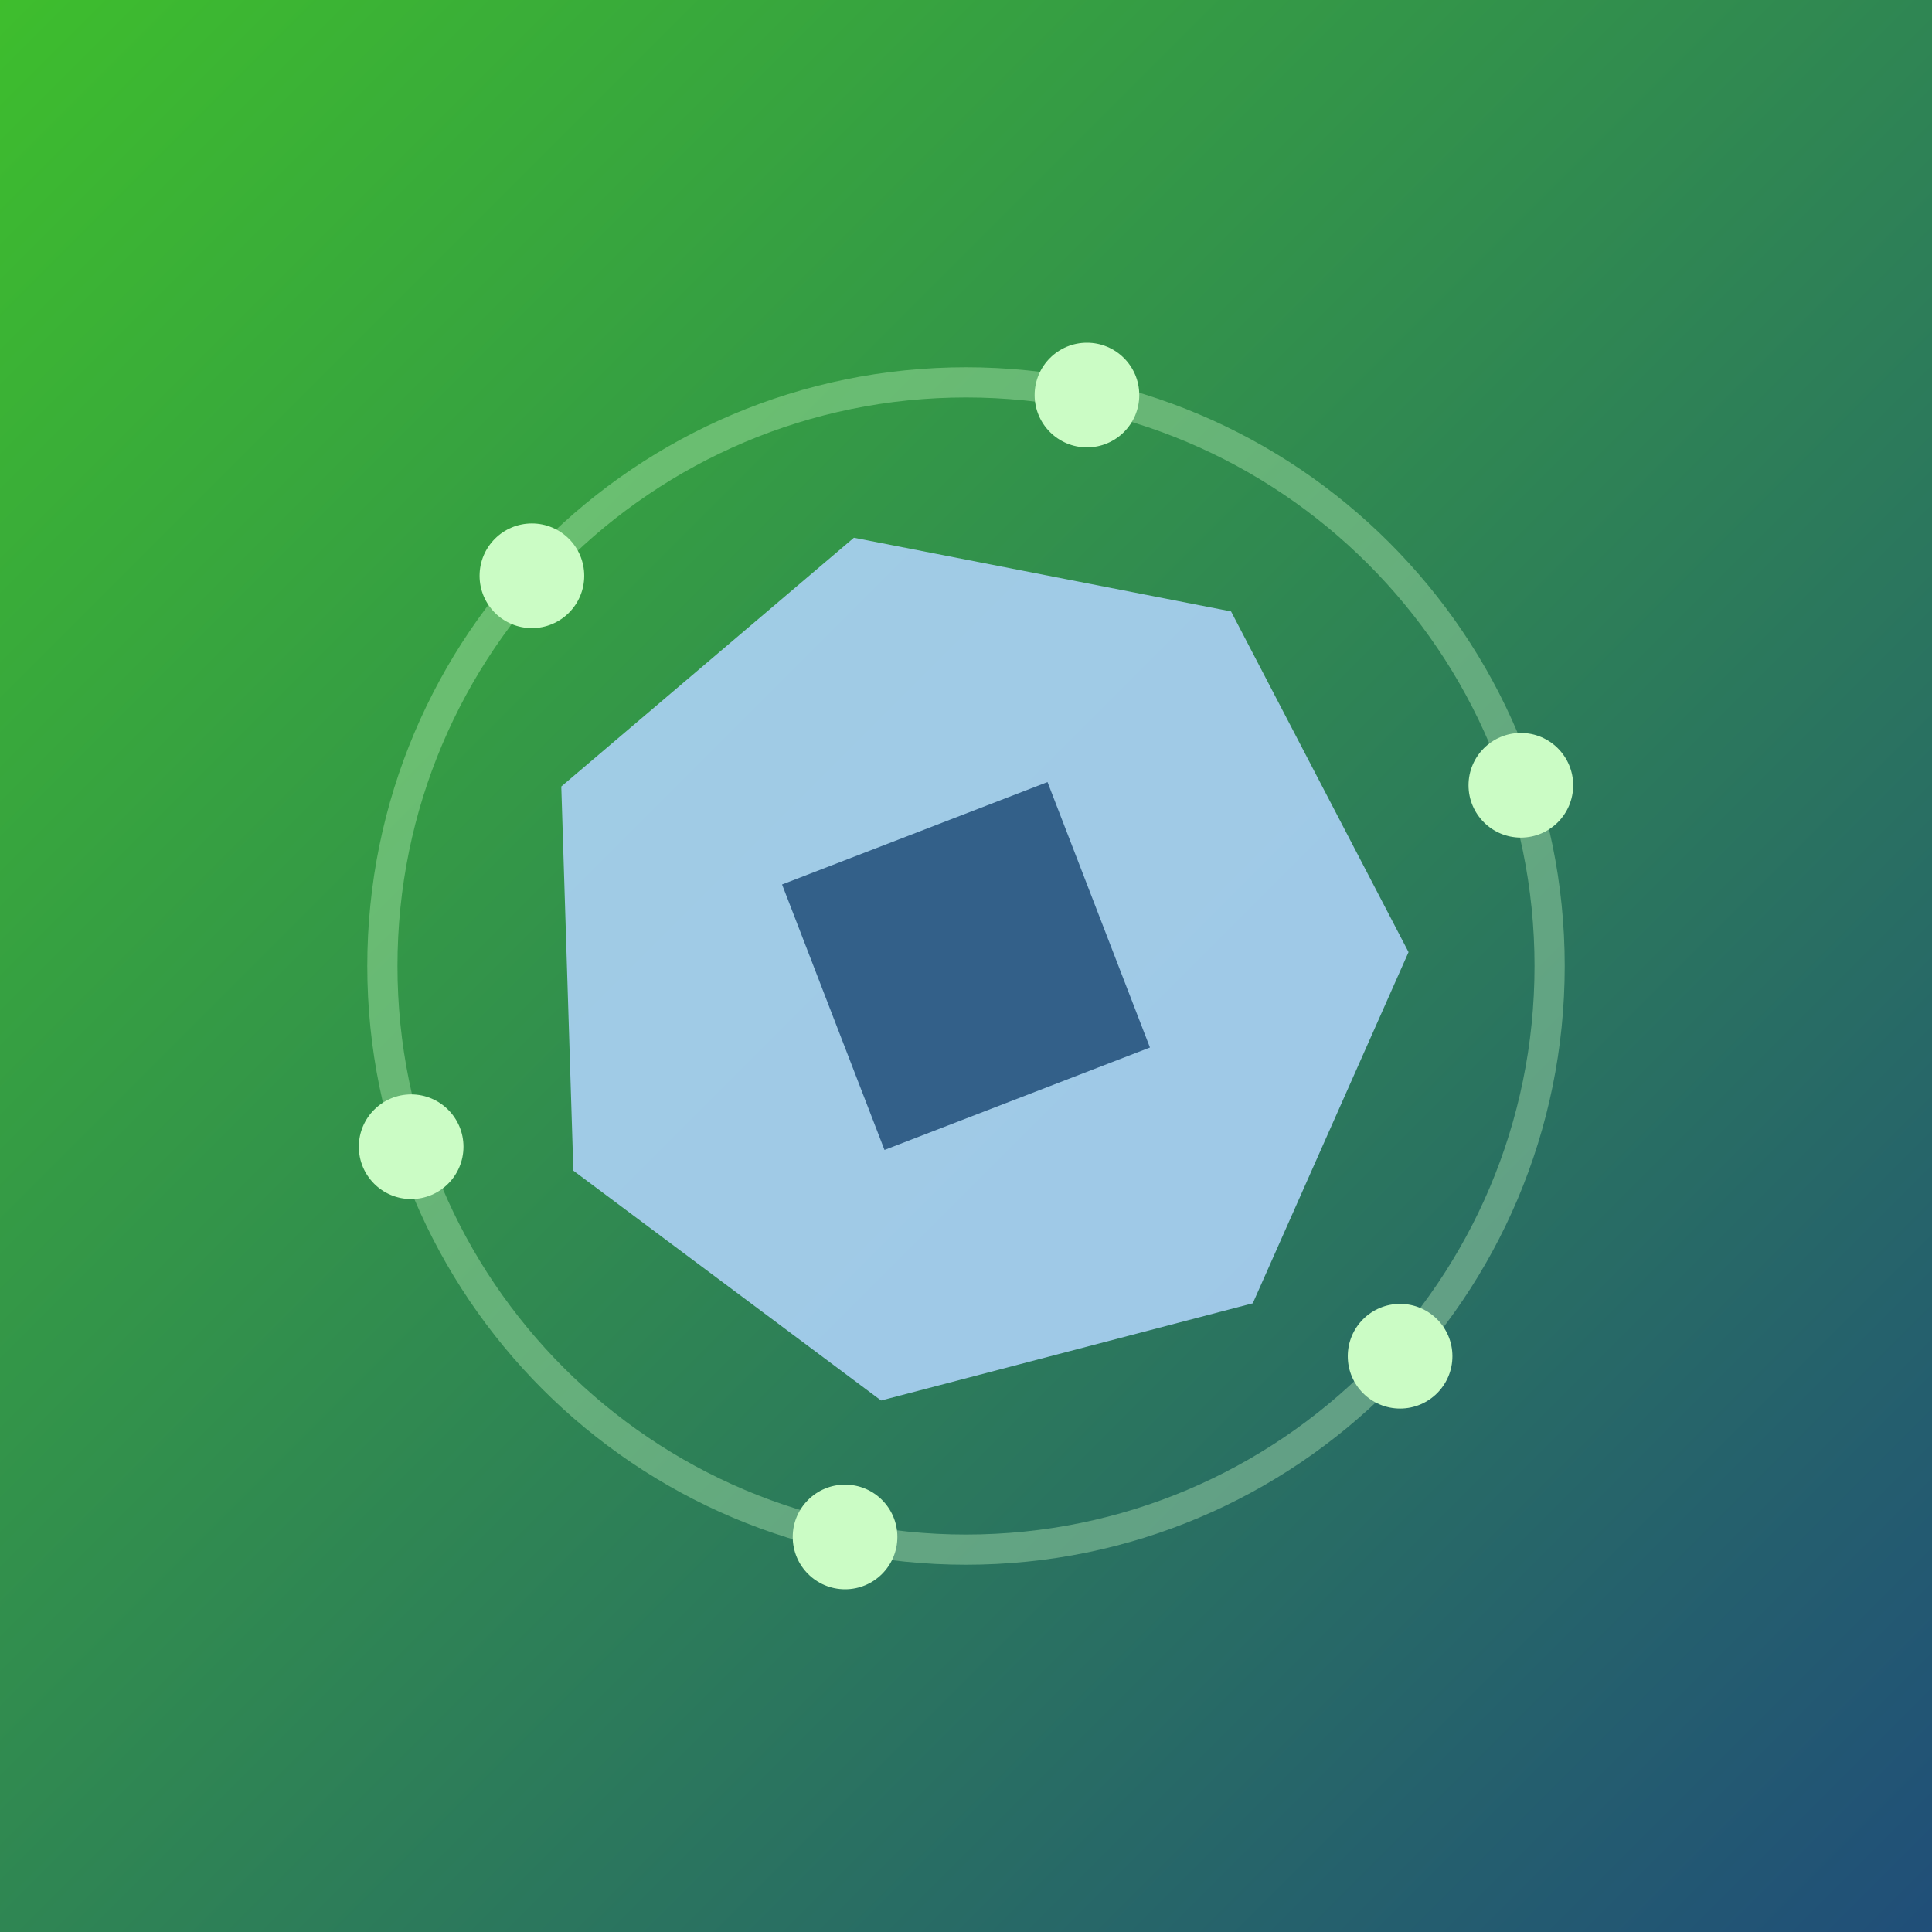
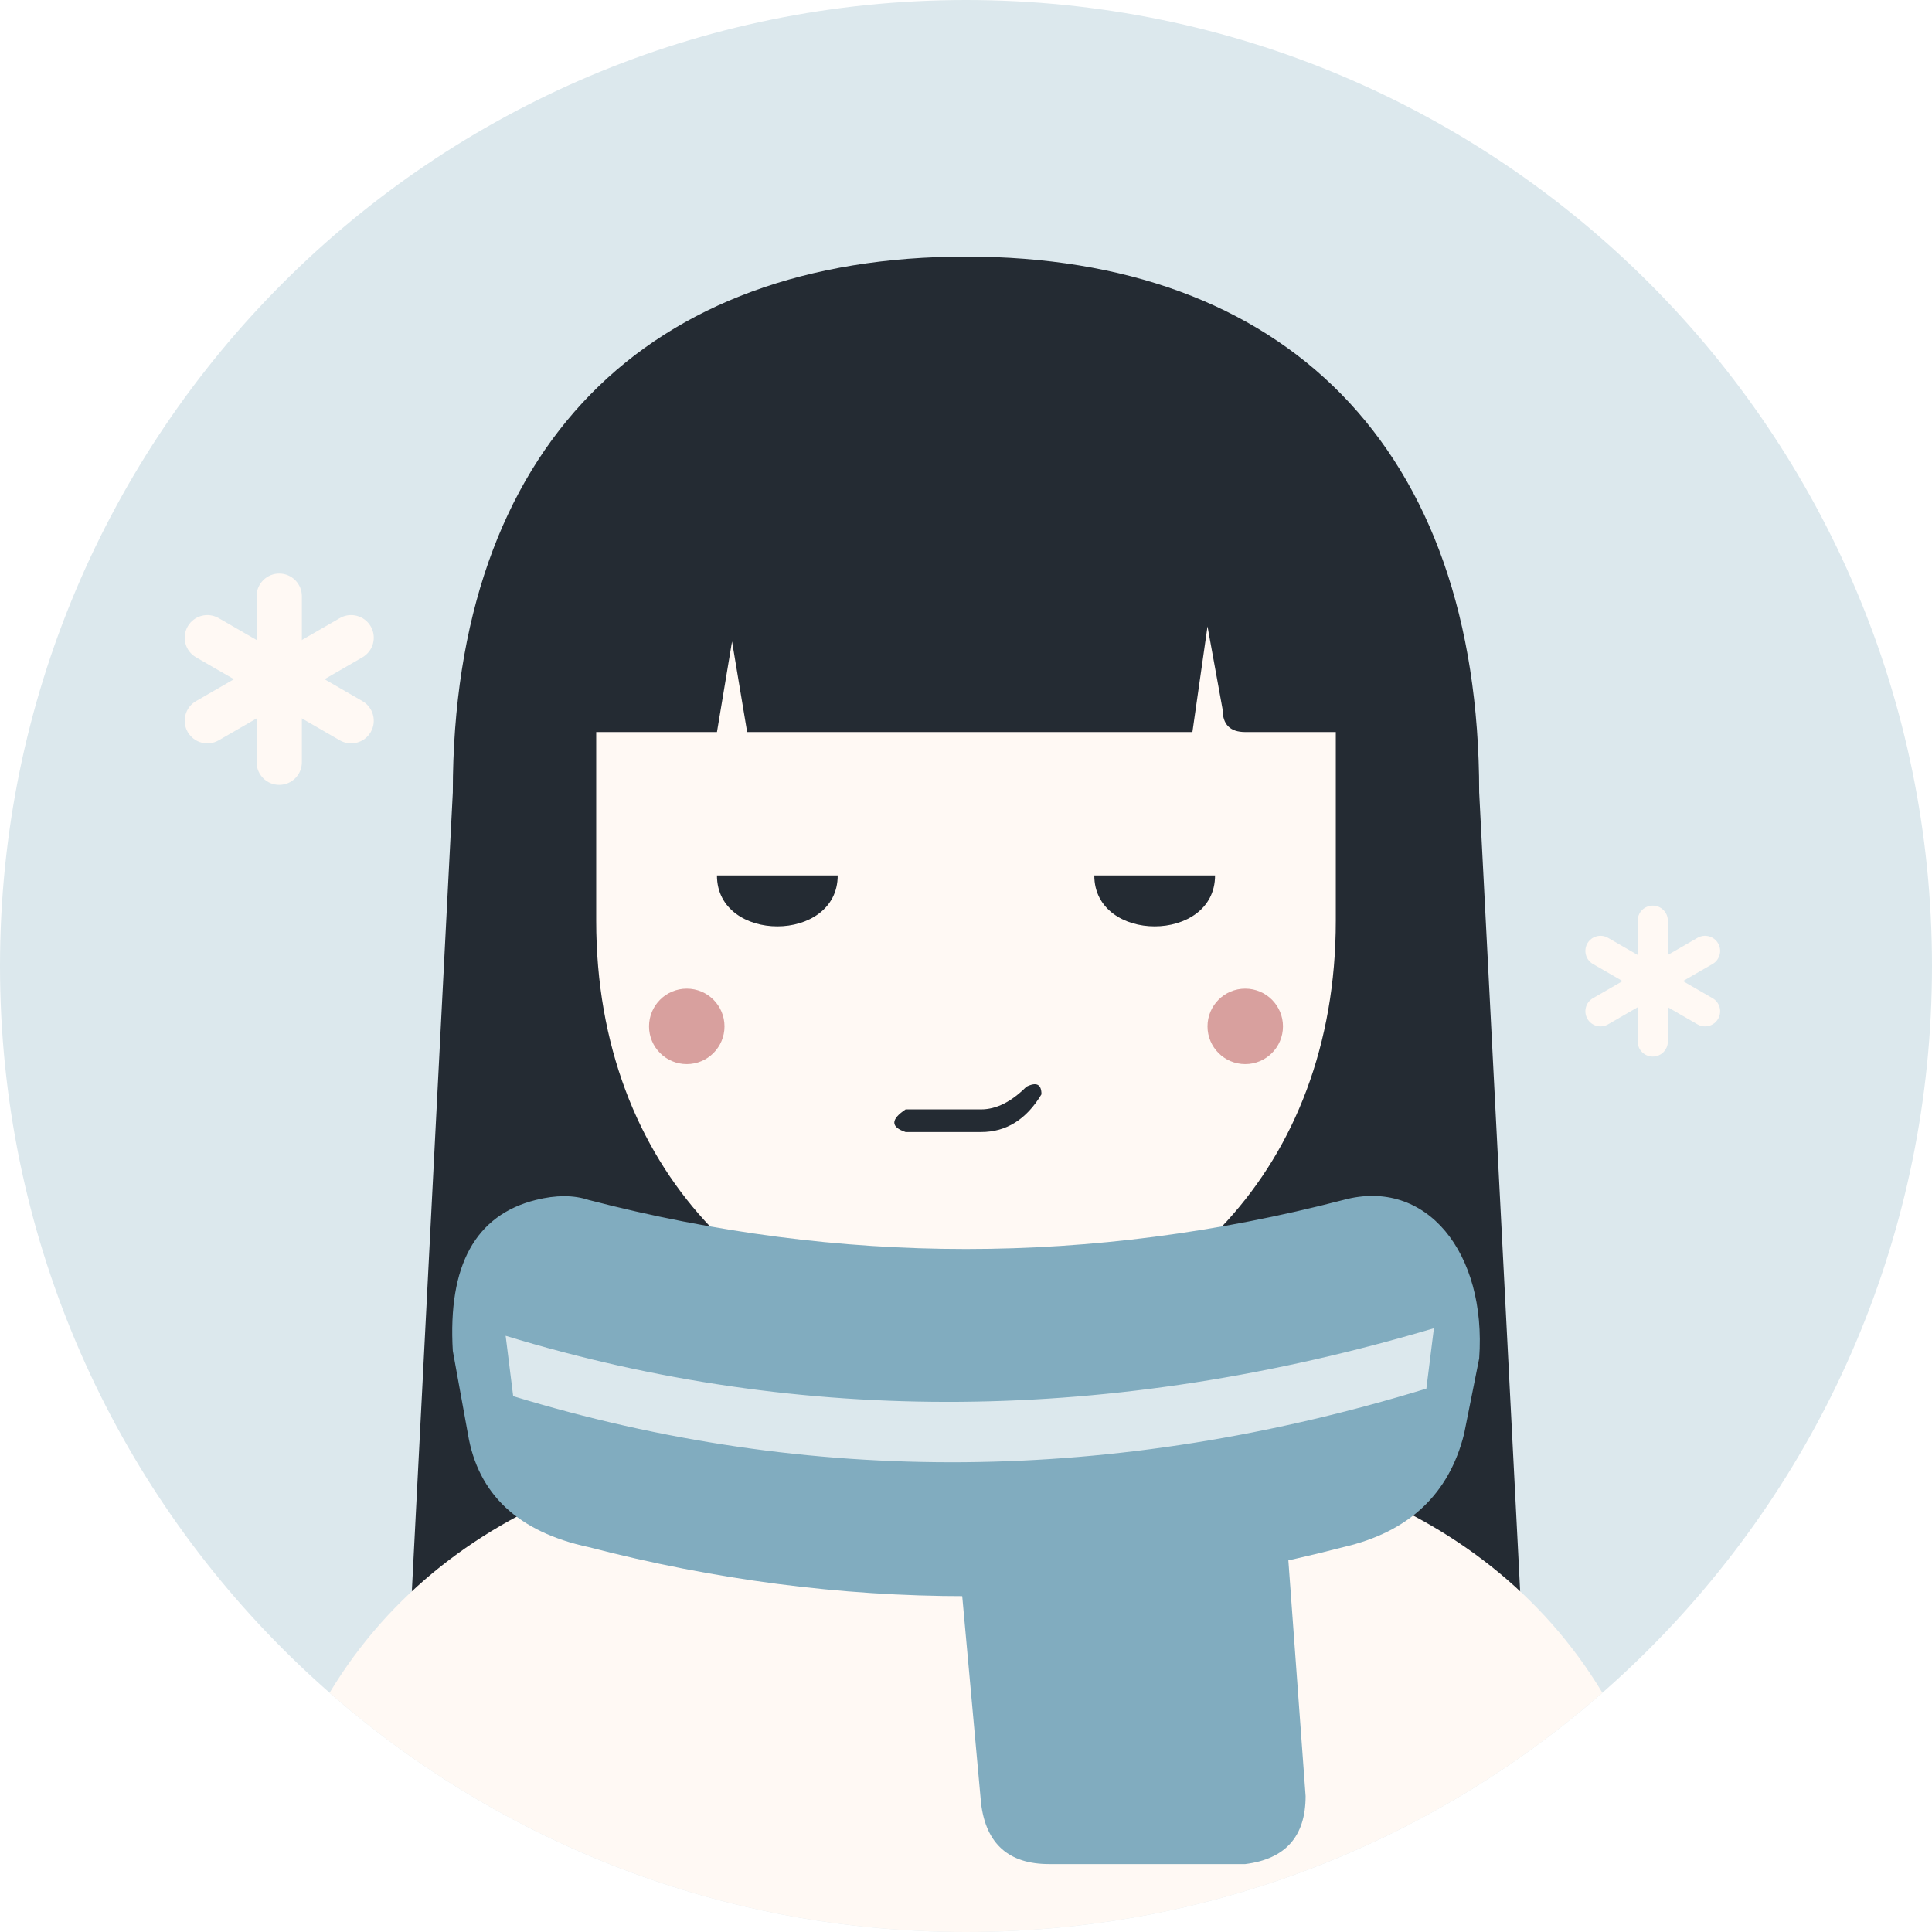
- <svg xmlns="http://www.w3.org/2000/svg" viewBox="0 0 96 96" width="96" height="96" role="img" aria-label="散修头像">
+ <svg xmlns="http://www.w3.org/2000/svg" viewBox="0 0 256 256" width="256" height="256" role="img" aria-label="韩冰，黑色齐刘海、半垂眼与冰蓝围巾的清冷女生">
  <defs>
-     <linearGradient id="g" x1="0" y1="0" x2="1" y2="1">
-       <stop offset="0" stop-color="hsl(113, 62%, 46%)" />
-       <stop offset="1" stop-color="hsl(209, 58%, 30%)" />
-     </linearGradient>
+     <clipPath id="avatar-clip">
+       <circle cx="128" cy="128" r="128" />
+     </clipPath>
  </defs>
-   <rect width="96" height="96" fill="url(#g)" />
-   <circle cx="48.0" cy="48.0" r="29" fill="none" stroke="hsl(113, 90%, 88%)" stroke-opacity=".35" stroke-width="1.5" />
-   <polygon points="27.89,39.08 42.43,26.72 61.17,30.38 69.99,47.31 62.25,64.76 43.78,69.59 28.49,58.17" fill="hsl(209, 80%, 82%)" fill-opacity=".9" />
-   <polygon points="57.14,52.05 43.95,57.14 38.86,43.95 52.05,38.86" fill="hsl(209, 58%, 30%)" fill-opacity=".85" />
-   <circle cx="41.99" cy="76.37" r="2.60" fill="hsl(113, 90%, 88%)" />
-   <circle cx="20.43" cy="56.98" r="2.60" fill="hsl(113, 90%, 88%)" />
-   <circle cx="26.43" cy="28.61" r="2.60" fill="hsl(113, 90%, 88%)" />
-   <circle cx="54.01" cy="19.63" r="2.60" fill="hsl(113, 90%, 88%)" />
-   <circle cx="75.57" cy="39.02" r="2.60" fill="hsl(113, 90%, 88%)" />
-   <circle cx="69.57" cy="67.39" r="2.60" fill="hsl(113, 90%, 88%)" />
+   <circle cx="128" cy="128" r="128" fill="#DCE8ED" />
+   <g clip-path="url(#avatar-clip)">
+     <g fill="#FFF9F4">
+       <rect x="34" y="76" width="6" height="28" rx="3" />
+       <rect x="34" y="76" width="6" height="28" rx="3" transform="rotate(60 37 90)" />
+       <rect x="34" y="76" width="6" height="28" rx="3" transform="rotate(120 37 90)" />
+       <rect x="217" y="120" width="4" height="20" rx="2" />
+       <rect x="217" y="120" width="4" height="20" rx="2" transform="rotate(60 219 130)" />
+       <rect x="217" y="120" width="4" height="20" rx="2" transform="rotate(120 219 130)" />
+     </g>
+     <path fill="#242B33" d="M60 105C60 59 86 34 128 34S196 59 196 105L202 222Q167 237 128 232Q88 237 54 222Z" />
+     <path fill="#FFF9F4" d="M79 85Q128 60 177 85V122C177 155 155 176 128 179C101 176 79 155 79 122Z" />
+     <path fill="#242B33" d="M73 96V83C73 53 97 39 128 39S183 56 183 86V97H165Q162 97 162 94L160 83L158 97H99L97 85L95 97H77Q73 97 73 96Z" />
+     <path fill="#242B33" d="M95 116H111C111 125 95 125 95 116ZM145 116H161C161 125 145 125 145 116Z" />
+     <g fill="#D8A09E">
+       <circle cx="91" cy="136" r="5" />
+       <circle cx="165" cy="136" r="5" />
+     </g>
+     <path fill="#242B33" d="M120 147H130Q133 147 136 144Q138 143 138 145Q135 150 130 150H120Q117 149 120 147Z" />
+     <path fill="#FFF9F4" d="M34 256C37 218 63 198 92 193H164C193 198 219 218 222 256Z" />
+     <path fill="#81ACBF" d="M126 195L170 197L173 238Q173 246 165 247H139Q131 247 130 239Z" />
+     <path fill="#81ACBF" d="M78 159Q128 172 178 159C189 156 197 166 196 180L194 190Q191 202 178 205Q128 218 78 205Q64 202 62 190L60 179Q59 162 71 159Q75 158 78 159Z" />
+     <path fill="#DCE8ED" d="M67 177Q126 195 190 176L189 184Q127 203 68 185Z" />
+   </g>
</svg>
